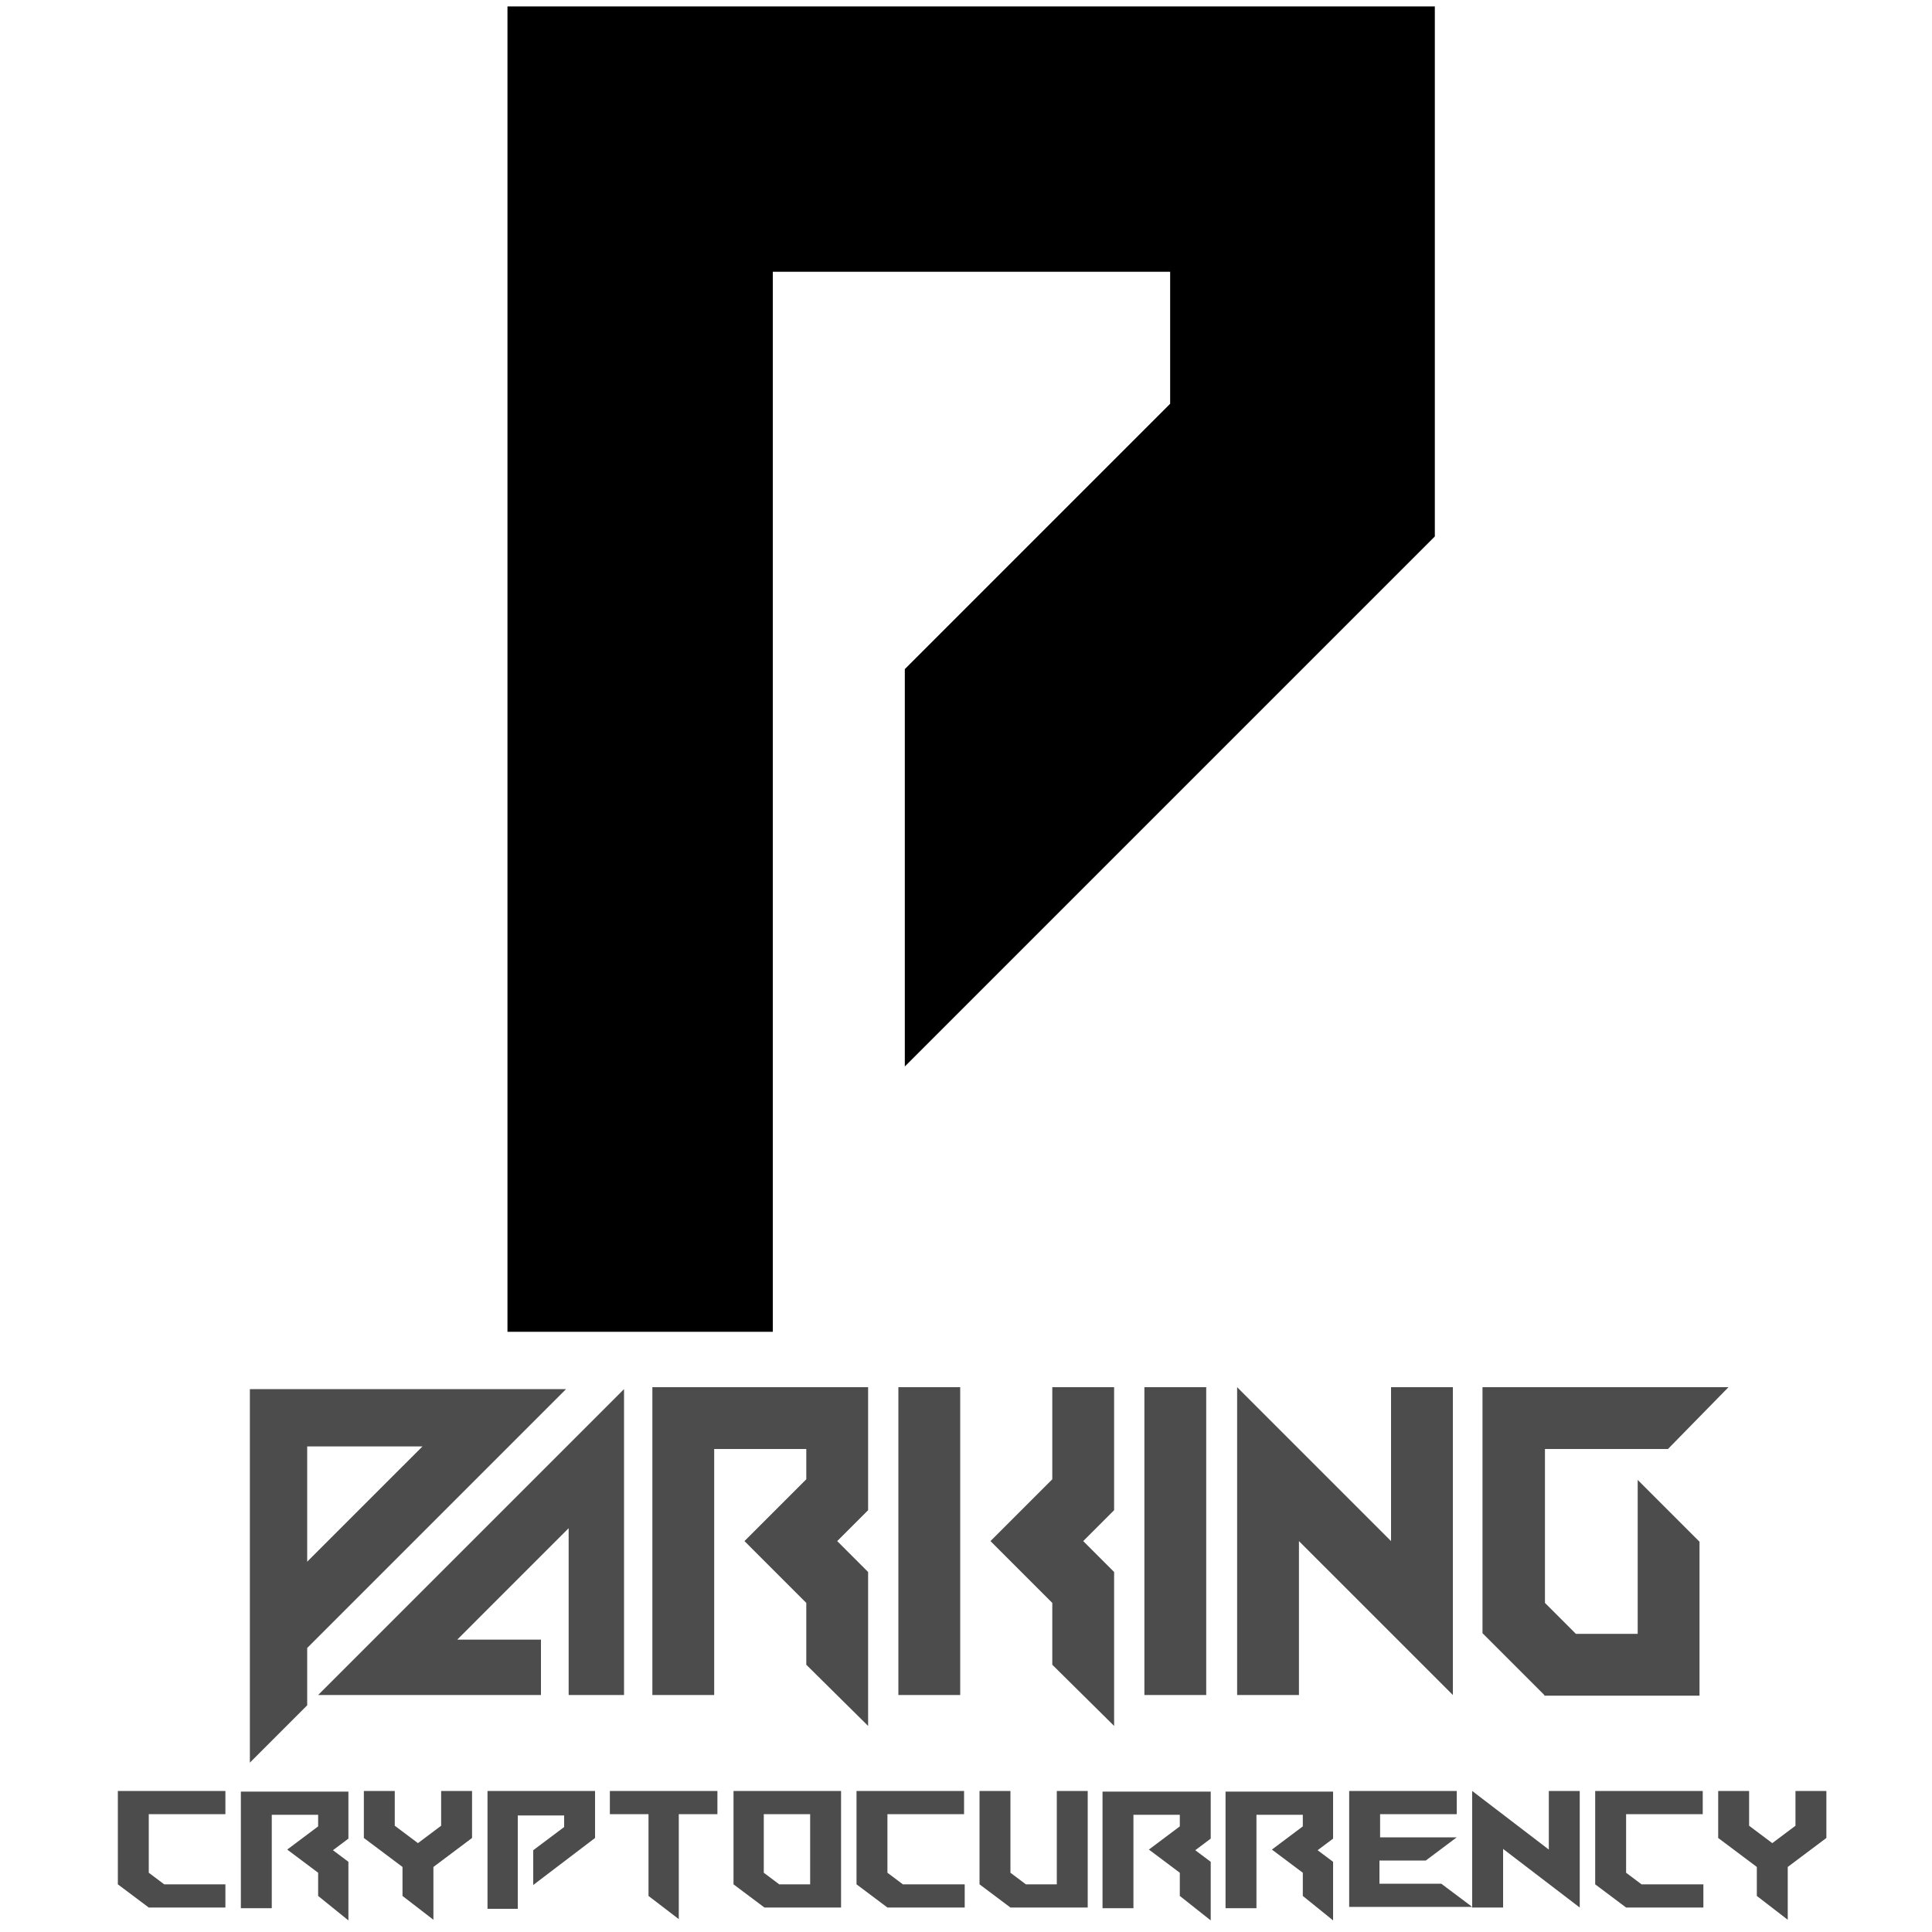
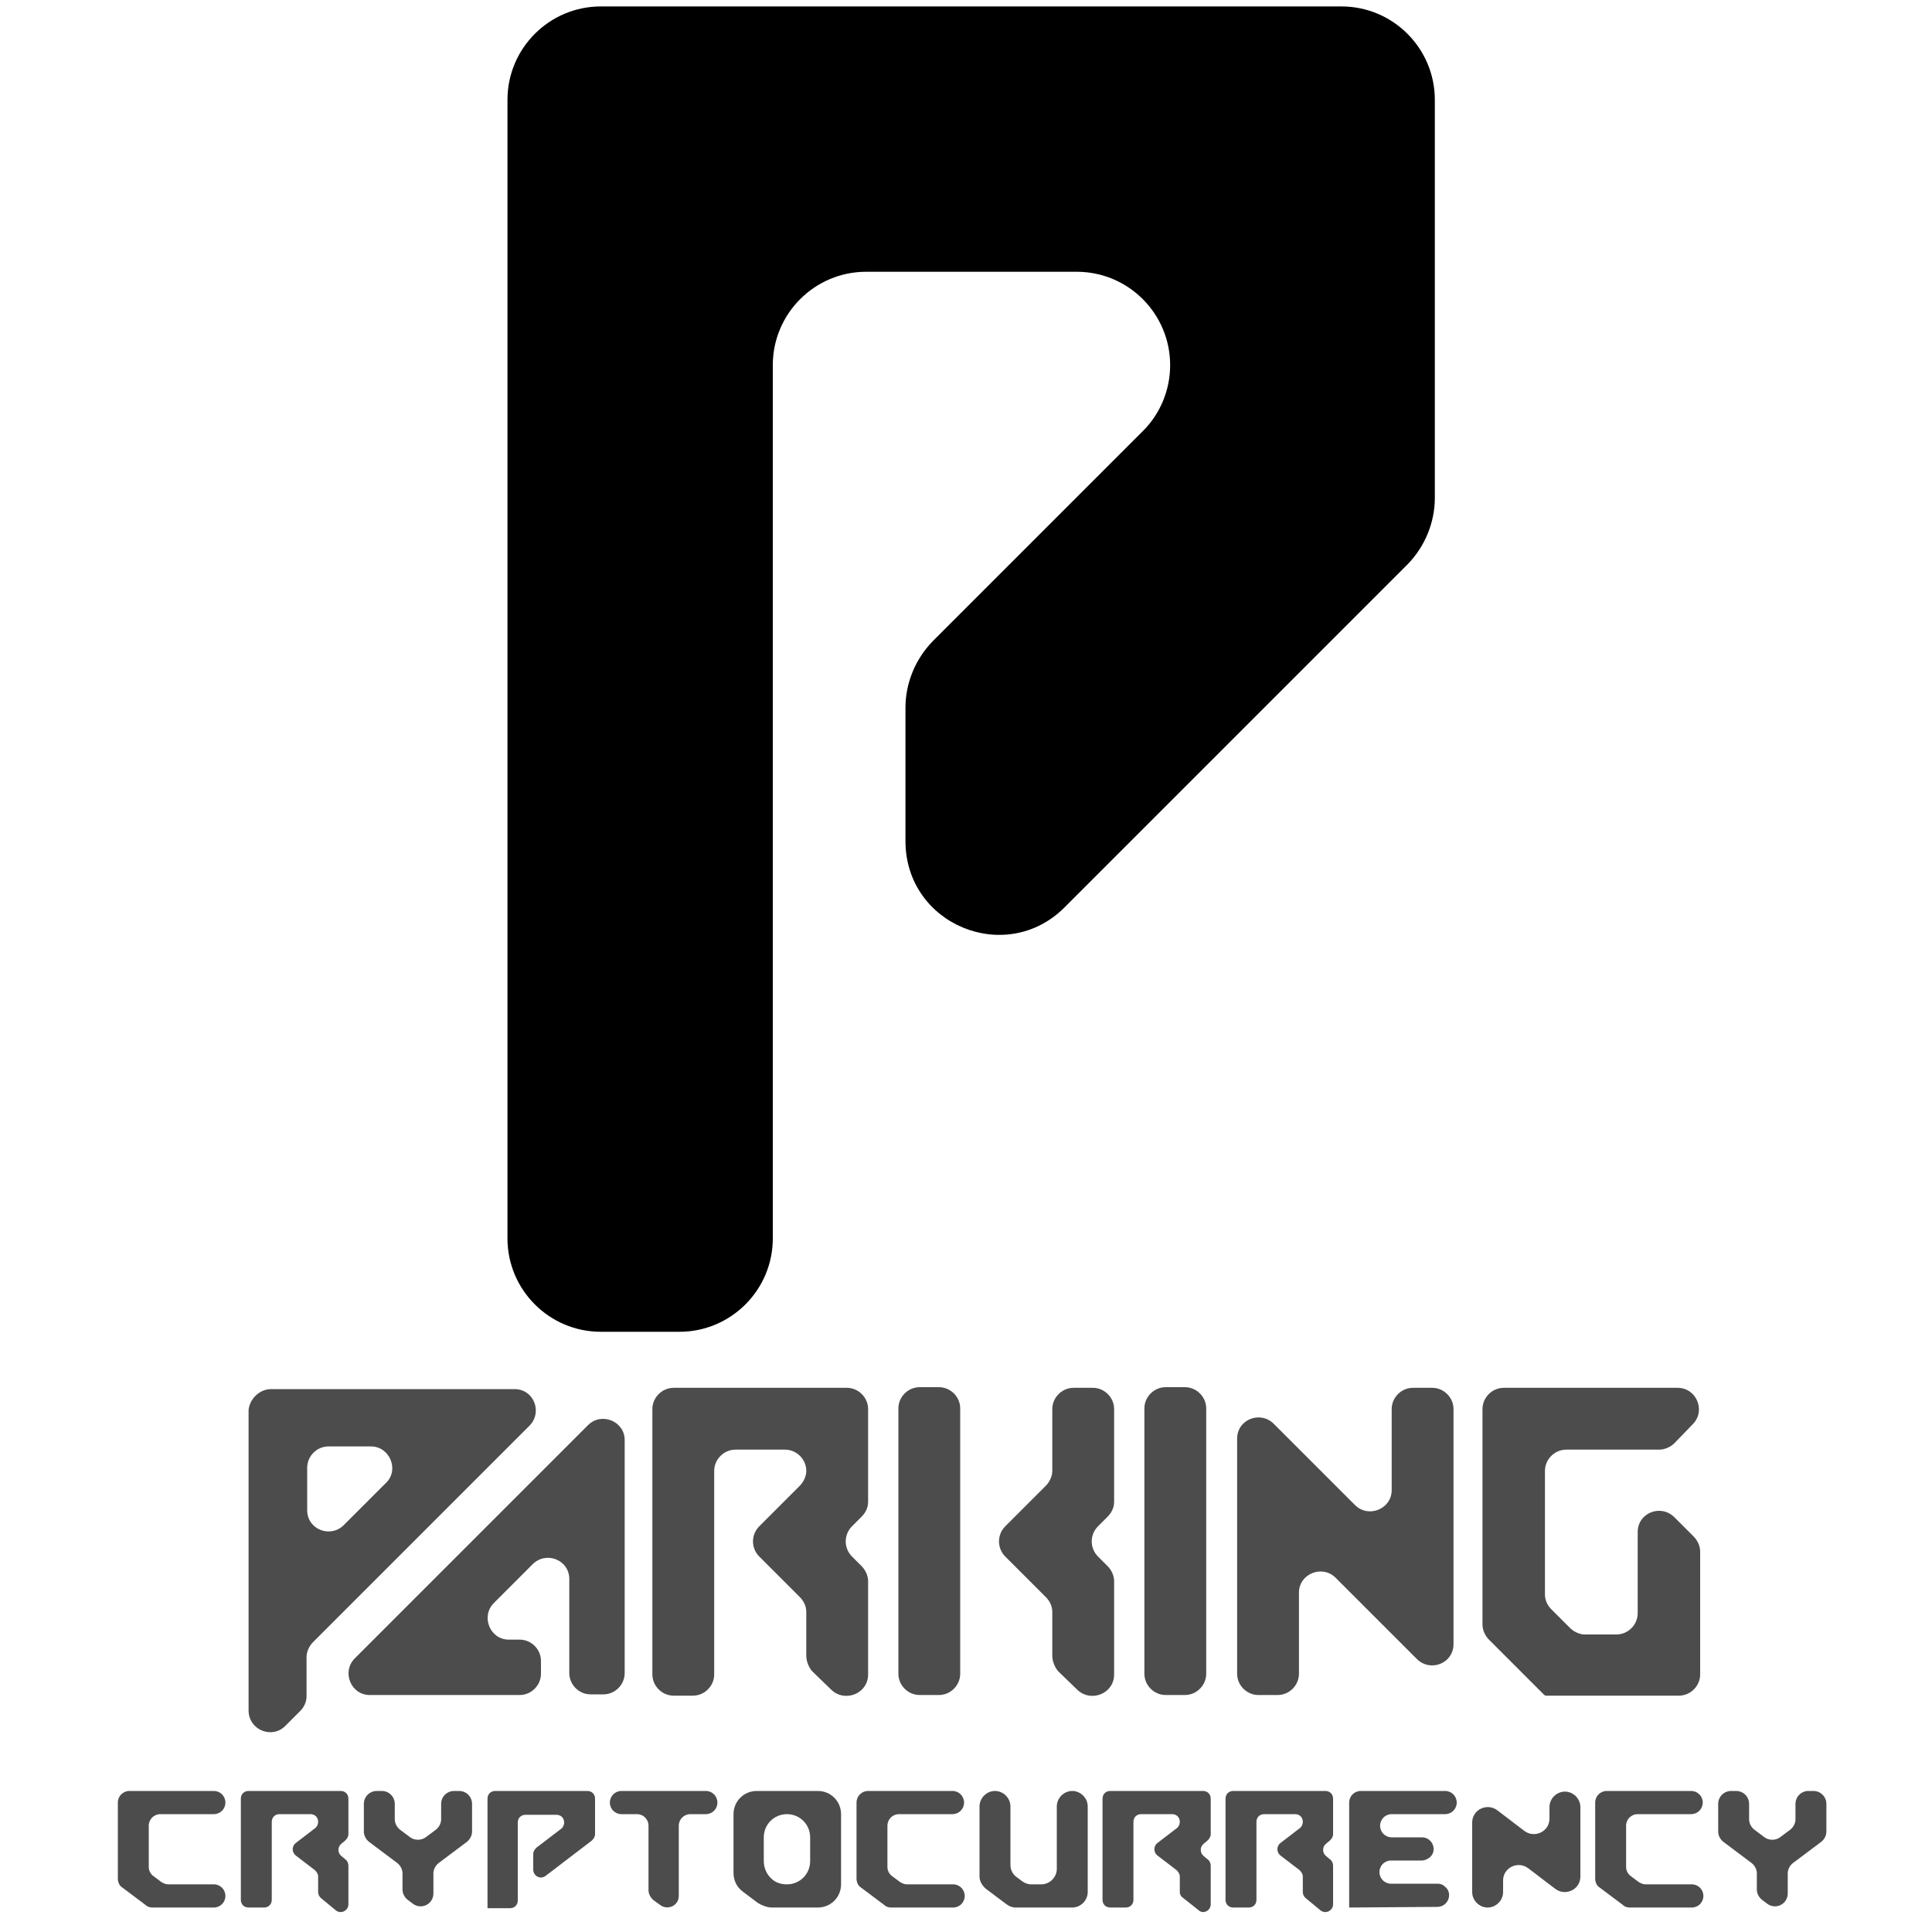
<svg xmlns="http://www.w3.org/2000/svg" version="1.1" id="Layer_1" x="0px" y="0px" viewBox="0 0 300 300" style="enable-background:new 0 0 300 300;" xml:space="preserve">
  <style type="text/css">
	.st0{fill:#4C4C4C;}
</style>
  <g>
-     <path d="M78.8,206.8V1h144v82.3l-82.3,82.3v-61.7l41.2-41.2V42.2h-61.7v164.6H78.8z" />
+     <path d="M78.8,192.3V15.5c0-8,6.5-14.5,14.5-14.5h115c8,0,14.5,6.5,14.5,14.5v61.8c0,3.8-1.5,7.5-4.2,10.3l-53.3,53.3   c-9.1,9.1-24.7,2.7-24.7-10.3v-20.7c0-3.8,1.5-7.5,4.2-10.3l32.7-32.7c2.7-2.7,4.2-6.4,4.2-10.2v0c0-8-6.5-14.5-14.5-14.5h-32.7   c-8,0-14.5,6.5-14.5,14.5v135.6c0,8-6.5,14.5-14.5,14.5H93.3C85.3,206.8,78.8,200.3,78.8,192.3z" />
  </g>
  <g>
    <g>
-       <path class="st0" d="M23.1,296.2l-4.8-3.6v-14.5H35v3.6H23.1v9.1l2.4,1.8H35v3.6H23.1z" />
-       <path class="st0" d="M49.4,294.4v-3.6l-4.8-3.6l4.8-3.6v-1.8h-7.2v14.5h-4.8v-18.1h16.7v7.3l-2.4,1.8l2.4,1.8v9.1L49.4,294.4z" />
-       <path class="st0" d="M62.5,294.4v-4.5l-6-4.5v-7.3h4.8v5.4l2.4,1.8v0l1.2,0.9l3.6-2.7v-5.4h4.8v7.3l-6,4.5v8.2L62.5,294.4z" />
-       <path class="st0" d="M75.7,296.2v-18.1h16.7v7.3l-9.6,7.3v-5.4l4.8-3.6v-1.8h-7.2v14.5H75.7z" />
-       <path class="st0" d="M100.7,294.4v-12.7h-6v-3.6h16.7v3.6h-6v16.3L100.7,294.4z" />
-       <path class="st0" d="M118.7,296.2l-4.8-3.6v-14.5h16.7v18.1H118.7z M125.8,292.6v-10.9h-7.2v9.1l2.4,1.8H125.8z" />
-       <path class="st0" d="M137.8,296.2l-4.8-3.6v-14.5h16.7v3.6h-11.9v9.1l2.4,1.8h9.6v3.6H137.8z" />
-       <path class="st0" d="M156.9,296.2l-4.8-3.6v-14.5h4.8v12.7l2.4,1.8h4.8v-14.5h4.8v18.1H156.9z" />
-       <path class="st0" d="M183.2,294.4v-3.6l-4.8-3.6l4.8-3.6v-1.8H176v14.5h-4.8v-18.1H188v7.3l-2.4,1.8l2.4,1.8v9.1L183.2,294.4z" />
-       <path class="st0" d="M202.3,294.4v-3.6l-4.8-3.6l4.8-3.6v-1.8h-7.2v14.5h-4.8v-18.1h16.7v7.3l-2.4,1.8l2.4,1.8v9.1L202.3,294.4z" />
-       <path class="st0" d="M209.5,296.2v-18.1h16.7v3.6h-11.9v3.6h11.9l-4.8,3.6h-7.2v3.6h9.6l4.8,3.6H209.5z" />
-       <path class="st0" d="M228.6,296.2v-18.1l11.9,9.1v-9.1h4.8v18.1l-11.9-9.1v9.1H228.6z" />
-       <path class="st0" d="M252.5,296.2l-4.8-3.6v-14.5h16.7v3.6h-11.9v9.1l2.4,1.8h9.6v3.6H252.5z" />
-       <path class="st0" d="M272.8,294.4v-4.5l-6-4.5v-7.3h4.8v5.4l2.4,1.8v0l1.2,0.9l3.6-2.7v-5.4h4.8v7.3l-6,4.5v8.2L272.8,294.4z" />
+       <path class="st0" d="M22.6,295.8l-3.6-2.7c-0.5-0.3-0.7-0.9-0.7-1.4v-11.8c0-1,0.8-1.8,1.8-1.8h13.1c1,0,1.8,0.8,1.8,1.8v0    c0,1-0.8,1.8-1.8,1.8h-8.3c-1,0-1.8,0.8-1.8,1.8v6.4c0,0.6,0.3,1.1,0.7,1.4l1.2,0.9c0.3,0.2,0.7,0.4,1.1,0.4h7.1    c1,0,1.8,0.8,1.8,1.8v0c0,1-0.8,1.8-1.8,1.8h-9.5C23.3,296.2,22.9,296.1,22.6,295.8z" />
+       <path class="st0" d="M49.4,293.8v-2.4c0-0.4-0.2-0.7-0.5-1l-3-2.3c-0.6-0.5-0.6-1.4,0-1.9l3-2.3c0.3-0.2,0.5-0.6,0.5-1l0,0    c0-0.7-0.5-1.2-1.2-1.2h-4.8c-0.7,0-1.2,0.5-1.2,1.2v12.1c0,0.7-0.5,1.2-1.2,1.2h-2.4c-0.7,0-1.2-0.5-1.2-1.2v-15.7    c0-0.7,0.5-1.2,1.2-1.2h14.3c0.7,0,1.2,0.5,1.2,1.2v5.5c0,0.4-0.2,0.7-0.5,1l-0.6,0.5c-0.6,0.5-0.6,1.4,0,1.9l0.6,0.5    c0.3,0.2,0.5,0.6,0.5,1v6c0,1-1.2,1.6-2,0.9l-2.3-1.9C49.6,294.5,49.4,294.2,49.4,293.8z" />
+       <path class="st0" d="M62.5,293.4v-2.5c0-0.6-0.3-1.2-0.8-1.6l-4.4-3.3c-0.5-0.4-0.8-1-0.8-1.6v-4.3c0-1.1,0.9-2,2-2h0.8    c1.1,0,2,0.9,2,2v2.4c0,0.6,0.3,1.2,0.8,1.6l1.6,1.2l0,0l0,0c0.7,0.5,1.7,0.5,2.4,0l1.6-1.2c0.5-0.4,0.8-1,0.8-1.6v-2.4    c0-1.1,0.9-2,2-2h0.8c1.1,0,2,0.9,2,2v4.3c0,0.6-0.3,1.2-0.8,1.6l-4.4,3.3c-0.5,0.4-0.8,1-0.8,1.6v3.1c0,1.7-1.9,2.6-3.2,1.6    l-0.8-0.6C62.8,294.6,62.5,294,62.5,293.4z" />
+       <path class="st0" d="M75.7,296.2v-16.9c0-0.7,0.5-1.2,1.2-1.2h14.3c0.7,0,1.2,0.5,1.2,1.2v5.5c0,0.4-0.2,0.7-0.5,1l-7.2,5.5    c-0.8,0.6-1.9,0-1.9-1v-2.4c0-0.4,0.2-0.7,0.5-1l3.8-2.9c0.3-0.2,0.5-0.6,0.5-1l0,0c0-0.7-0.5-1.2-1.2-1.2h-4.8    c-0.7,0-1.2,0.5-1.2,1.2v12.1c0,0.7-0.5,1.2-1.2,1.2h-3.5V296.2z" />
+       <path class="st0" d="M100.7,293.5v-10c0-1-0.8-1.8-1.8-1.8h-2.4c-1,0-1.8-0.8-1.8-1.8v0c0-1,0.8-1.8,1.8-1.8h13.1    c1,0,1.8,0.8,1.8,1.8v0c0,1-0.8,1.8-1.8,1.8h-2.4c-1,0-1.8,0.8-1.8,1.8v10.9c0,1.5-1.7,2.3-2.9,1.4l-1.1-0.8    C101,294.6,100.7,294.1,100.7,293.5z" />
+       <path class="st0" d="M117.7,295.5l-2.4-1.8c-0.9-0.7-1.4-1.7-1.4-2.9v-9.1c0-2,1.6-3.6,3.6-3.6h9.5c2,0,3.6,1.6,3.6,3.6v10.9    c0,2-1.6,3.6-3.6,3.6h-7.1C119.1,296.2,118.4,295.9,117.7,295.5z M125.8,289v-3.7c0-2-1.6-3.6-3.6-3.6h0c-2,0-3.6,1.6-3.6,3.6v3.7    c0,1.1,0.5,2.2,1.4,2.9h0c0.6,0.5,1.4,0.7,2.2,0.7h0C124.2,292.6,125.8,291,125.8,289z" />
+       <path class="st0" d="M137.3,295.8l-3.6-2.7c-0.5-0.3-0.7-0.9-0.7-1.4v-11.8c0-1,0.8-1.8,1.8-1.8h13.1c1,0,1.8,0.8,1.8,1.8v0    c0,1-0.8,1.8-1.8,1.8h-8.3c-1,0-1.8,0.8-1.8,1.8v6.4c0,0.6,0.3,1.1,0.7,1.4l1.2,0.9c0.3,0.2,0.7,0.4,1.1,0.4h7.2    c1,0,1.8,0.8,1.8,1.8v0c0,1-0.8,1.8-1.8,1.8h-9.6C138,296.2,137.6,296.1,137.3,295.8z" />
+       <path class="st0" d="M156.3,295.7l-3.2-2.4c-0.6-0.5-1-1.2-1-1.9v-10.9c0-1.3,1.1-2.4,2.4-2.4h0c1.3,0,2.4,1.1,2.4,2.4v9.1    c0,0.8,0.4,1.5,1,1.9l0.8,0.6c0.4,0.3,0.9,0.5,1.4,0.5h1.6c1.3,0,2.4-1.1,2.4-2.4v-9.7c0-1.3,1.1-2.4,2.4-2.4h0    c1.3,0,2.4,1.1,2.4,2.4v13.3c0,1.3-1.1,2.4-2.4,2.4h-8.8C157.2,296.2,156.7,296,156.3,295.7z" />
+       <path class="st0" d="M183.2,293.8v-2.4c0-0.4-0.2-0.7-0.5-1l-3-2.3c-0.6-0.5-0.6-1.4,0-1.9l3-2.3c0.3-0.2,0.5-0.6,0.5-1l0,0    c0-0.7-0.5-1.2-1.2-1.2h-4.8c-0.7,0-1.2,0.5-1.2,1.2v12.1c0,0.7-0.5,1.2-1.2,1.2h-2.4c-0.7,0-1.2-0.5-1.2-1.2v-15.7    c0-0.7,0.5-1.2,1.2-1.2h14.4c0.7,0,1.2,0.5,1.2,1.2v5.5c0,0.4-0.2,0.7-0.5,1l-0.6,0.5c-0.6,0.5-0.6,1.4,0,1.9l0.6,0.5    c0.3,0.2,0.5,0.6,0.5,1v6c0,1-1.2,1.6-1.9,0.9l-2.4-1.9C183.4,294.5,183.2,294.2,183.2,293.8z" />
+       <path class="st0" d="M202.3,293.8v-2.4c0-0.4-0.2-0.7-0.5-1l-3-2.3c-0.6-0.5-0.6-1.4,0-1.9l3-2.3c0.3-0.2,0.5-0.6,0.5-1l0,0    c0-0.7-0.5-1.2-1.2-1.2h-4.8c-0.7,0-1.2,0.5-1.2,1.2v12.1c0,0.7-0.5,1.2-1.2,1.2h-2.4c-0.7,0-1.2-0.5-1.2-1.2v-15.7    c0-0.7,0.5-1.2,1.2-1.2h14.3c0.7,0,1.2,0.5,1.2,1.2v5.5c0,0.4-0.2,0.7-0.5,1l-0.6,0.5c-0.6,0.5-0.6,1.4,0,1.9l0.6,0.5    c0.3,0.2,0.5,0.6,0.5,1v6c0,1-1.2,1.6-2,0.9l-2.3-1.9C202.5,294.5,202.3,294.2,202.3,293.8z" />
+       <path class="st0" d="M209.5,296.2v-16.3c0-1,0.8-1.8,1.8-1.8h13.1c1,0,1.8,0.8,1.8,1.8v0c0,1-0.8,1.8-1.8,1.8h-8.3    c-1,0-1.8,0.8-1.8,1.8v0c0,1,0.8,1.8,1.8,1.8h4.7c1.7,0,2.5,2.2,1.1,3.2h0c-0.3,0.2-0.7,0.4-1.1,0.4H216c-1,0-1.8,0.8-1.8,1.8v0    c0,1,0.8,1.8,1.8,1.8h7.2c0.4,0,0.8,0.1,1.1,0.4h0c1.4,1,0.6,3.2-1.1,3.2L209.5,296.2L209.5,296.2z" />
+       <path class="st0" d="M228.6,293.8V283c0-2,2.3-3.1,3.9-1.9l4.2,3.2c1.6,1.2,3.9,0.1,3.9-1.9v-1.8c0-1.3,1.1-2.4,2.4-2.4h0    c1.3,0,2.4,1.1,2.4,2.4v10.8c0,2-2.3,3.1-3.9,1.9l-4.2-3.2c-1.6-1.2-3.9-0.1-3.9,1.9v1.8c0,1.3-1.1,2.4-2.4,2.4h0    C229.7,296.2,228.6,295.1,228.6,293.8z" />
+       <path class="st0" d="M252,295.8l-3.6-2.7c-0.5-0.3-0.7-0.9-0.7-1.4v-11.8c0-1,0.8-1.8,1.8-1.8h13.1c1,0,1.8,0.8,1.8,1.8v0    c0,1-0.8,1.8-1.8,1.8h-8.3c-1,0-1.8,0.8-1.8,1.8v6.4c0,0.6,0.3,1.1,0.7,1.4l1.2,0.9c0.3,0.2,0.7,0.4,1.1,0.4h7.2    c1,0,1.8,0.8,1.8,1.8v0c0,1-0.8,1.8-1.8,1.8h-9.6C252.7,296.2,252.3,296.1,252,295.8z" />
+       <path class="st0" d="M272.8,293.4v-2.5c0-0.6-0.3-1.2-0.8-1.6l-4.4-3.3c-0.5-0.4-0.8-1-0.8-1.6v-4.3c0-1.1,0.9-2,2-2h0.8    c1.1,0,2,0.9,2,2v2.4c0,0.6,0.3,1.2,0.8,1.6l1.6,1.2l0,0l0,0c0.7,0.5,1.7,0.5,2.4,0l1.6-1.2c0.5-0.4,0.8-1,0.8-1.6v-2.4    c0-1.1,0.9-2,2-2h0.8c1.1,0,2,0.9,2,2v4.3c0,0.6-0.3,1.2-0.8,1.6l-4.4,3.3c-0.5,0.4-0.8,1-0.8,1.6v3.1c0,1.7-1.9,2.6-3.2,1.6    l-0.8-0.6C273.1,294.6,272.8,294,272.8,293.4z" />
    </g>
  </g>
  <g>
    <g>
-       <path class="st0" d="M38.8,215.7h49.1l-40.2,40.2v8.9l-8.9,8.9V215.7z M65.6,224.6H47.7v17.9L65.6,224.6z" />
-       <path class="st0" d="M49.4,263.2l47.5-47.5v47.5h-8.6v-25.9L71,254.6h13v8.6H49.4z" />
-       <path class="st0" d="M125.2,258.5v-9.6l-9.6-9.6l9.6-9.6V225h-14.3v38.2h-9.6v-47.8h33.5v19.1l-4.8,4.8l4.8,4.8V268L125.2,258.5z" />
-       <path class="st0" d="M139.5,263.2v-47.8h9.6v47.8H139.5z M163.4,258.5v-9.6l-9.6-9.6l9.6-9.6v-14.3h9.6v19.1l-4.8,4.8l4.8,4.8V268    L163.4,258.5z" />
-       <path class="st0" d="M177.7,263.2v-47.8h9.6v47.8H177.7z" />
-       <path class="st0" d="M192.1,263.2v-47.8l23.9,23.9v-23.9h9.6v47.8l-23.9-23.9v23.9H192.1z" />
-       <path class="st0" d="M239.8,263.2l-9.6-9.6v-38.2h38.2L259,225h-19.1v23.9l4.8,4.8h9.6v-23.9l9.6,9.6v23.9H239.8z" />
+       <path class="st0" d="M42.1,215.7h37.8c3,0,4.4,3.6,2.3,5.7l-33.6,33.6c-0.6,0.6-1,1.5-1,2.3v6.1c0,0.9-0.4,1.7-1,2.3l-2.3,2.3    c-2.1,2.1-5.7,0.6-5.7-2.4l0-46.7C38.8,217.2,40.3,215.7,42.1,215.7z M57.6,224.6H51c-1.8,0-3.3,1.5-3.3,3.3v6.6    c0,3,3.6,4.4,5.7,2.3l6.6-6.6C62,228.2,60.5,224.6,57.6,224.6z" />
+       <path class="st0" d="M55.1,257.5l36.2-36.2c2.1-2.1,5.7-0.6,5.7,2.3v36.2c0,1.8-1.5,3.3-3.3,3.3h-2c-1.8,0-3.3-1.5-3.3-3.3v-14.6    c0-3-3.6-4.4-5.7-2.3l-6,6c-2.1,2.1-0.6,5.7,2.3,5.7h1.7c1.8,0,3.3,1.5,3.3,3.3v2c0,1.8-1.5,3.3-3.3,3.3H57.4    C54.5,263.2,53,259.6,55.1,257.5z" />
+       <path class="st0" d="M125.2,257.1v-6.8c0-0.9-0.4-1.7-1-2.3l-6.3-6.3c-1.3-1.3-1.3-3.4,0-4.7l6.3-6.3c0.6-0.6,1-1.5,1-2.3v0    c0-1.8-1.5-3.3-3.3-3.3h-7.7c-1.8,0-3.3,1.5-3.3,3.3v31.6c0,1.8-1.5,3.3-3.3,3.3h-3c-1.8,0-3.3-1.5-3.3-3.3v-41.2    c0-1.8,1.5-3.3,3.3-3.3h26.9c1.8,0,3.3,1.5,3.3,3.3v14.4c0,0.9-0.4,1.7-1,2.3l-1.5,1.5c-1.3,1.3-1.3,3.4,0,4.7l1.5,1.5    c0.6,0.6,1,1.5,1,2.3V260c0,3-3.6,4.4-5.7,2.4l-3-2.9C125.6,258.9,125.2,258,125.2,257.1z" />
+       <path class="st0" d="M139.5,259.9v-41.2c0-1.8,1.5-3.3,3.3-3.3h3c1.8,0,3.3,1.5,3.3,3.3v41.2c0,1.8-1.5,3.3-3.3,3.3h-3    C141,263.2,139.5,261.7,139.5,259.9z M163.4,257.1v-6.8c0-0.9-0.4-1.7-1-2.3l-6.3-6.3c-1.3-1.3-1.3-3.4,0-4.7l6.3-6.3    c0.6-0.6,1-1.5,1-2.3v-9.6c0-1.8,1.5-3.3,3.3-3.3h3c1.8,0,3.3,1.5,3.3,3.3v14.4c0,0.9-0.4,1.7-1,2.3l-1.5,1.5    c-1.3,1.3-1.3,3.4,0,4.7l1.5,1.5c0.6,0.6,1,1.5,1,2.3V260c0,3-3.6,4.4-5.7,2.4l-3-2.9C163.8,258.9,163.4,258,163.4,257.1z" />
+       <path class="st0" d="M177.7,259.9v-41.2c0-1.8,1.5-3.3,3.3-3.3h3c1.8,0,3.3,1.5,3.3,3.3v41.2c0,1.8-1.5,3.3-3.3,3.3h-3    C179.2,263.2,177.7,261.7,177.7,259.9z" />
+       <path class="st0" d="M192.1,259.9v-36.5c0-3,3.6-4.4,5.7-2.3l12.6,12.6c2.1,2.1,5.7,0.6,5.7-2.3v-12.6c0-1.8,1.5-3.3,3.3-3.3h3    c1.8,0,3.3,1.5,3.3,3.3v36.5c0,3-3.6,4.4-5.7,2.3L207.4,245c-2.1-2.1-5.7-0.6-5.7,2.3v12.6c0,1.8-1.5,3.3-3.3,3.3h-3    C193.6,263.2,192.1,261.7,192.1,259.9z" />
+       <path class="st0" d="M239.8,263.2l-8.6-8.6c-0.6-0.6-1-1.5-1-2.3v-33.5c0-1.8,1.5-3.3,3.3-3.3h27c2.9,0,4.4,3.5,2.4,5.6l-2.9,3    c-0.6,0.6-1.5,1-2.4,1h-14.4c-1.8,0-3.3,1.5-3.3,3.3v19.2c0,0.9,0.4,1.7,1,2.3l2.9,2.9c0.6,0.6,1.5,1,2.3,1h4.9    c1.8,0,3.3-1.5,3.3-3.3v-12.6c0-3,3.6-4.4,5.7-2.3l3,3c0.6,0.6,1,1.5,1,2.3V260c0,1.8-1.5,3.3-3.3,3.3h-20.8V263.2z" />
    </g>
  </g>
</svg>
